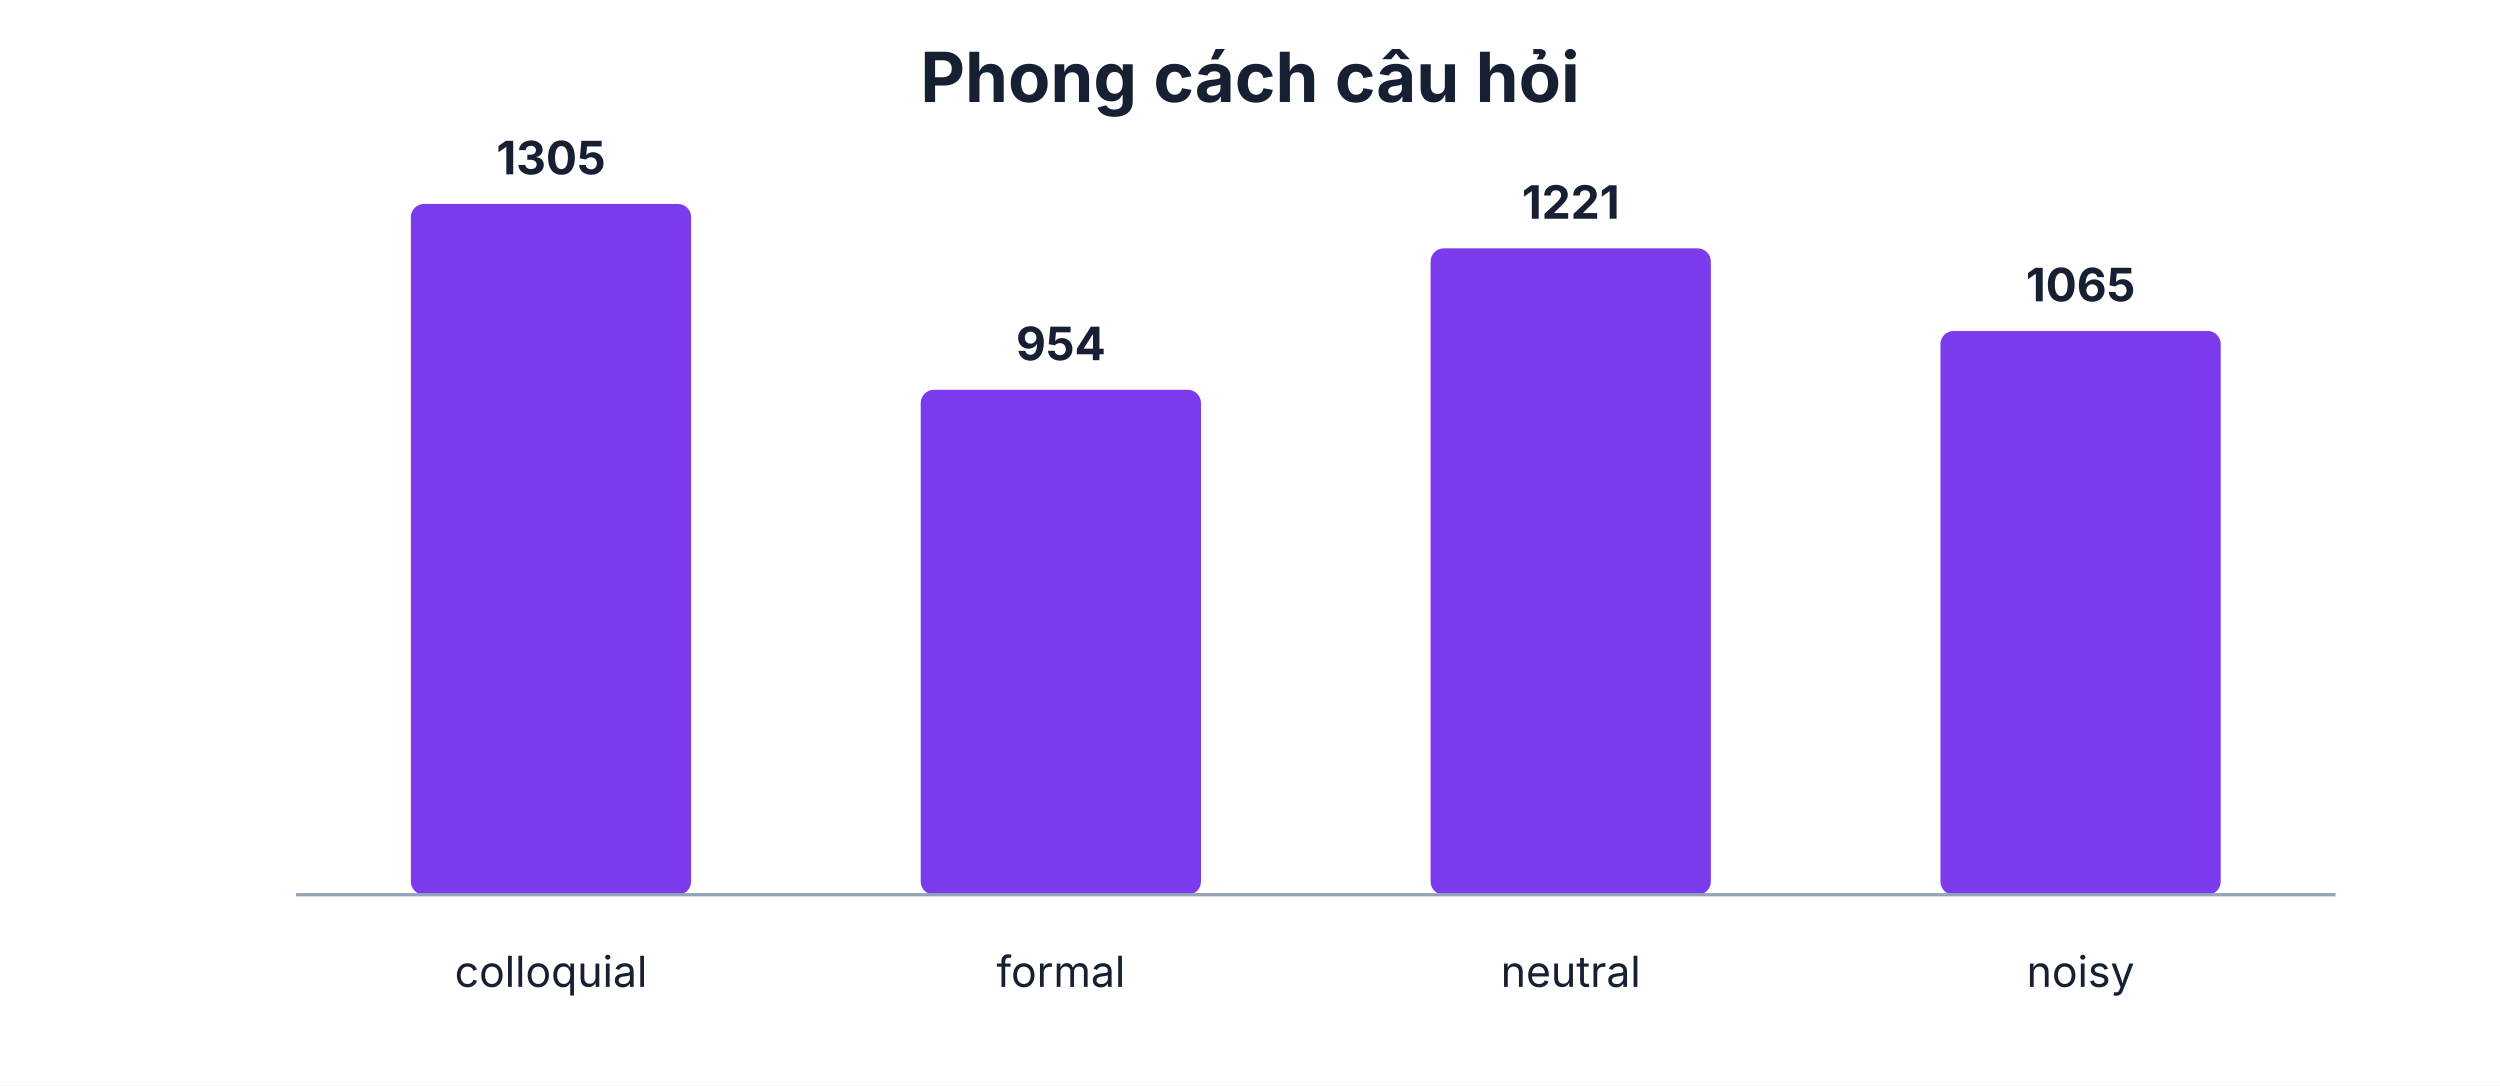
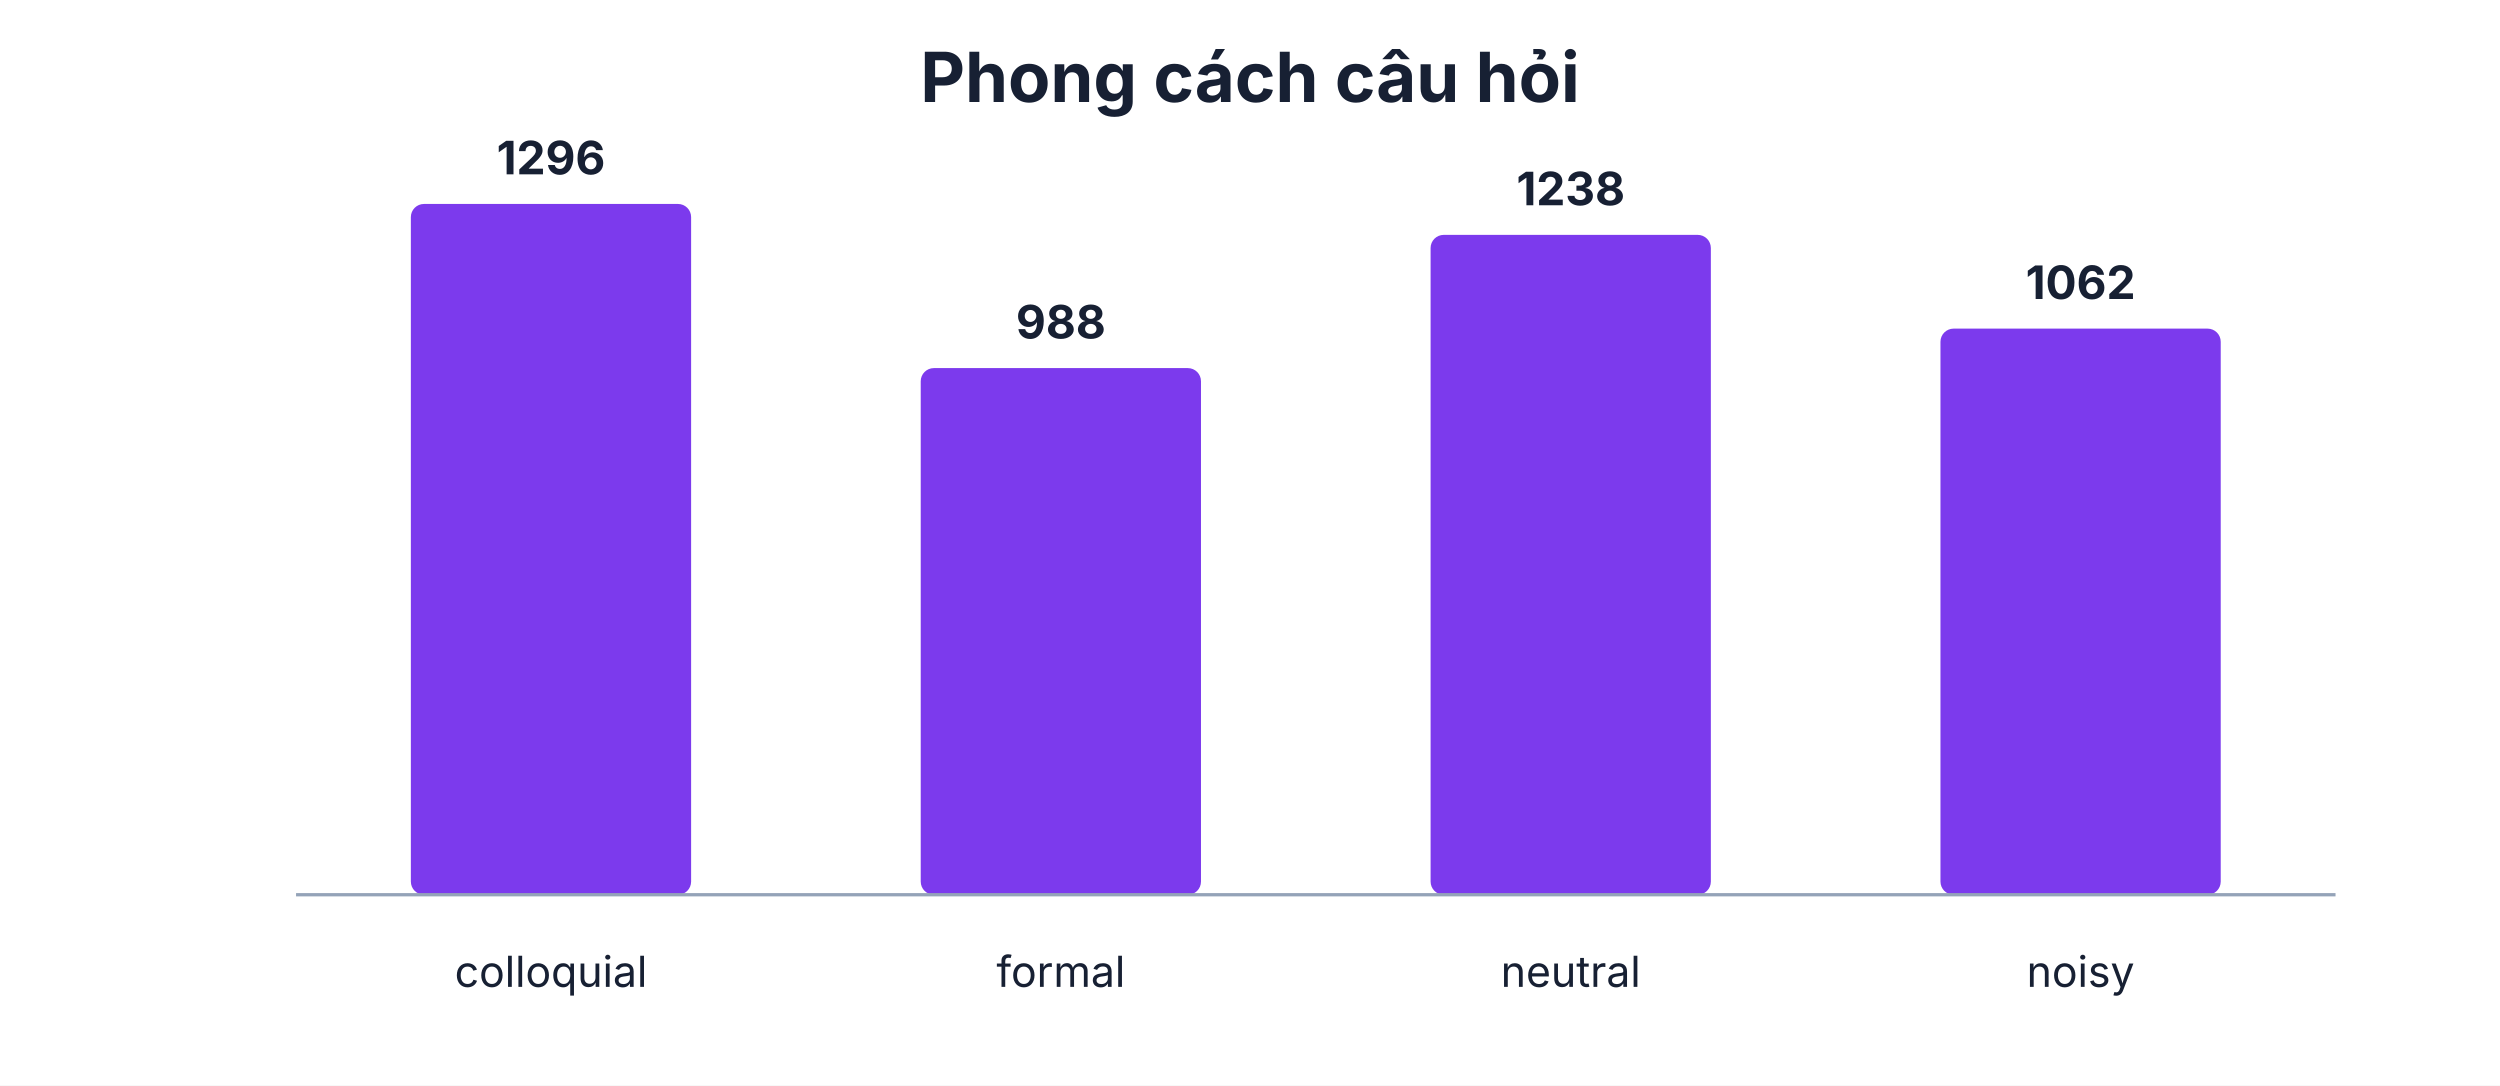
<svg xmlns="http://www.w3.org/2000/svg" width="760" height="330" viewBox="0 0 760 330" role="img" aria-label="Phong cách câu hỏi">
  <style>text{font-family:Inter,system-ui,sans-serif;fill:#172033}.title{font-size:21px;font-weight:700}.label{font-size:13px}.value{font-size:14px;font-weight:700}.small{font-size:11px;font-weight:600}.axis{stroke:#94a3b8;stroke-width:1}</style>
  <rect width="760" height="330" fill="#ffffff" />
  <text x="380.0" y="31" text-anchor="middle" class="title">Phong cách câu hỏi</text>
  <rect x="124.9" y="62.0" width="85.2" height="210.0" rx="4" fill="#7c3aed" />
-   <text x="167.5" y="53.0" text-anchor="middle" class="value">1305</text>
+   <text x="167.5" y="53.0" text-anchor="middle" class="value">1296</text>
  <text x="167.5" y="300" text-anchor="middle" class="label">colloquial</text>
-   <rect x="279.9" y="118.5" width="85.2" height="153.5" rx="4" fill="#7c3aed" />
-   <text x="322.5" y="109.5" text-anchor="middle" class="value">954</text>
+   <rect x="279.9" y="111.9" width="85.2" height="160.1" rx="4" fill="#7c3aed" />
+   <text x="322.5" y="102.9" text-anchor="middle" class="value">988</text>
  <text x="322.5" y="300" text-anchor="middle" class="label">formal</text>
-   <rect x="434.9" y="75.5" width="85.2" height="196.5" rx="4" fill="#7c3aed" />
-   <text x="477.5" y="66.5" text-anchor="middle" class="value">1221</text>
+   <rect x="434.9" y="71.4" width="85.2" height="200.6" rx="4" fill="#7c3aed" />
+   <text x="477.5" y="62.4" text-anchor="middle" class="value">1238</text>
  <text x="477.5" y="300" text-anchor="middle" class="label">neutral</text>
-   <rect x="589.9" y="100.6" width="85.2" height="171.4" rx="4" fill="#7c3aed" />
-   <text x="632.5" y="91.6" text-anchor="middle" class="value">1065</text>
+   <rect x="589.9" y="99.9" width="85.2" height="172.1" rx="4" fill="#7c3aed" />
+   <text x="632.5" y="90.9" text-anchor="middle" class="value">1062</text>
  <text x="632.5" y="300" text-anchor="middle" class="label">noisy</text>
  <line x1="90" y1="272" x2="710" y2="272" class="axis" />
</svg>
